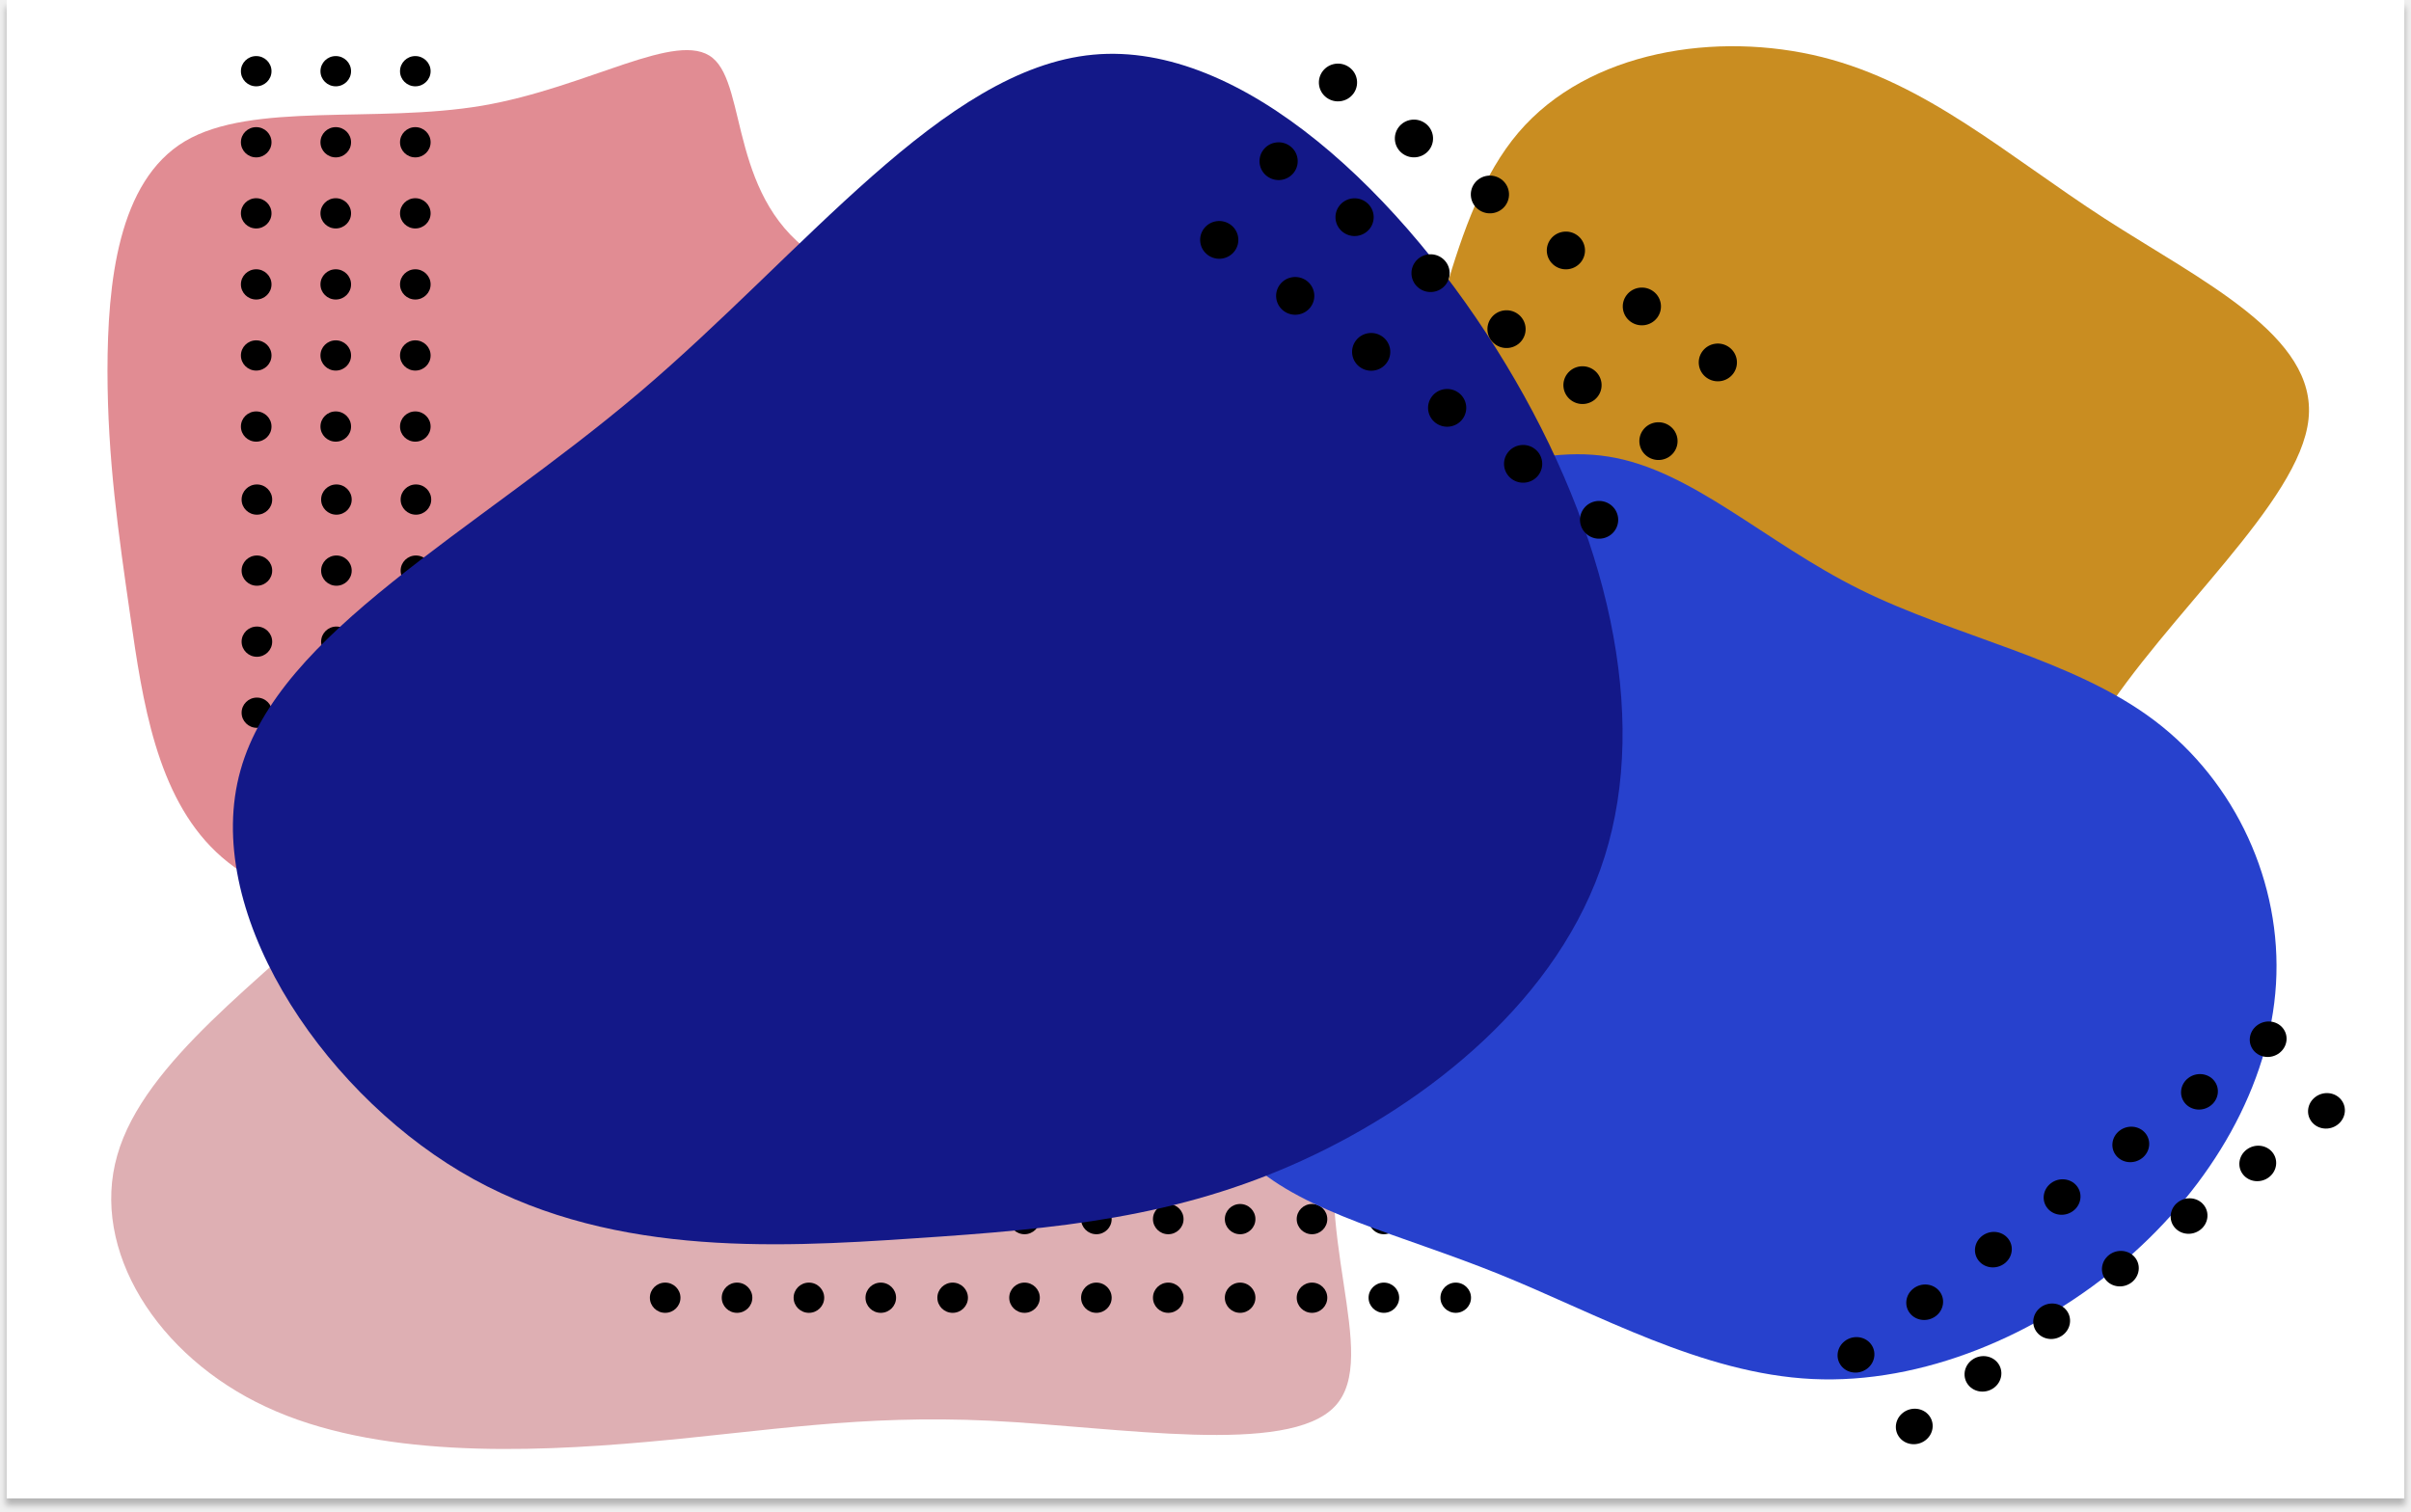
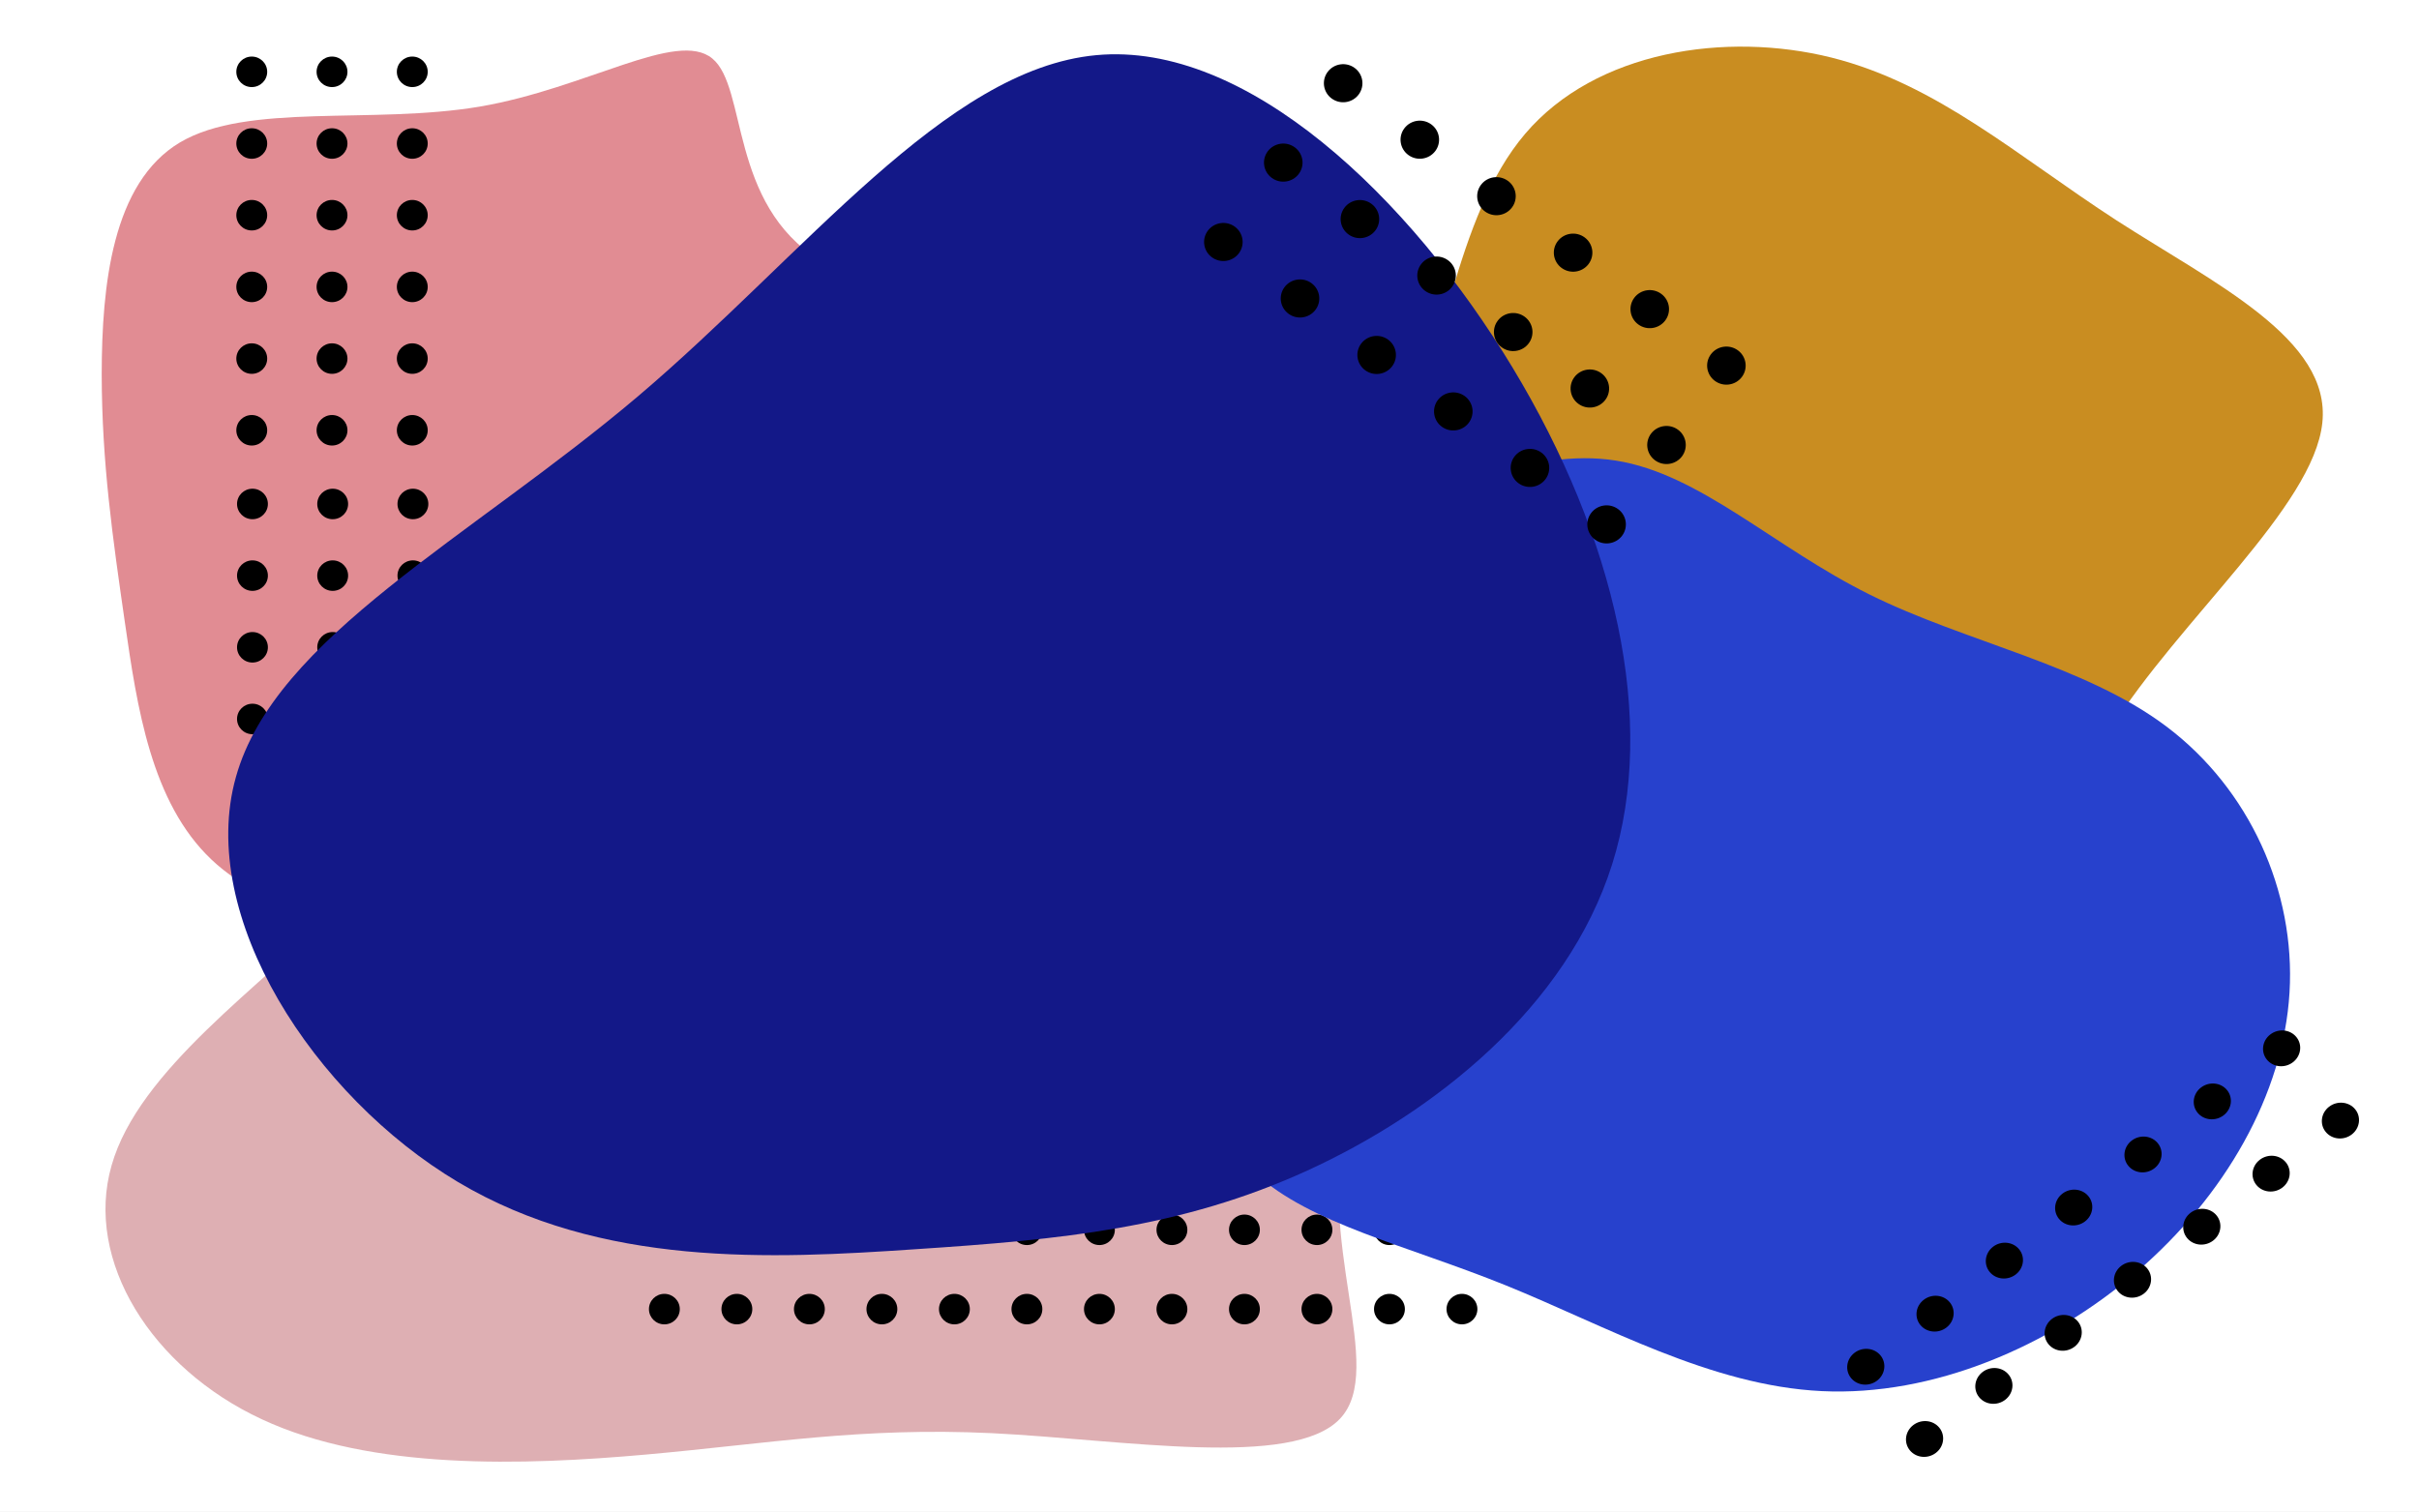
- <svg xmlns="http://www.w3.org/2000/svg" width="1448" height="908" viewBox="0 0 1448 908" fill="none">
-   <g filter="url(#filter0_d)">
-     <rect x="4" width="1440" height="900" fill="white" />
-     <path d="M733.793 366.431C818.168 381.379 909.668 415.567 912.105 467.811C914.543 520.055 827.918 590.207 806.73 663.911C785.73 737.615 829.98 814.871 801.668 844.767C773.355 874.663 672.48 857.199 594.48 853.351C516.48 849.651 461.355 859.567 388.605 866.079C315.668 872.591 225.105 875.551 159.855 845.063C94.418 814.723 54.105 750.787 70.418 693.955C86.543 637.123 159.292 587.395 207.48 539.147C255.668 490.899 279.293 443.983 322.98 414.383C366.855 384.783 430.605 372.351 501.293 364.063C571.98 355.775 649.23 351.483 733.793 366.431Z" fill="#DEAFB3" />
-     <path d="M427.966 34.779C449.032 51.986 437.763 121.216 492.12 155.077C546.477 188.938 666.632 187.381 674.136 207.516C681.469 227.701 576.294 269.384 516.836 307.455C457.379 345.527 443.639 379.986 413.843 422.996C384.188 465.812 338.619 516.986 284.067 537.08C229.485 557.029 165.719 545.802 129.832 511.765C93.945 477.728 85.595 420.978 78.331 370.522C71.038 319.922 64.631 275.519 64.546 222.872C64.603 170.031 70.781 108.849 111.113 84.808C151.473 60.911 225.644 74.251 289.516 63.489C353.358 52.582 406.901 17.572 427.966 34.779Z" fill="#E18C93" />
-     <ellipse cx="154.287" cy="300.068" rx="9.184" ry="9.08" fill="black" />
-     <ellipse cx="154.287" cy="342.743" rx="9.184" ry="9.08" fill="black" />
-     <ellipse cx="154.287" cy="385.417" rx="9.184" ry="9.08" fill="black" />
-     <ellipse cx="154.287" cy="428.092" rx="9.184" ry="9.08" fill="black" />
-     <ellipse cx="154.287" cy="470.767" rx="9.184" ry="9.08" fill="black" />
-     <ellipse cx="154.287" cy="513.442" rx="9.184" ry="9.08" fill="black" />
-     <ellipse cx="202.043" cy="300.068" rx="9.184" ry="9.08" fill="black" />
-     <ellipse cx="202.043" cy="342.743" rx="9.184" ry="9.08" fill="black" />
-     <ellipse cx="202.043" cy="385.417" rx="9.184" ry="9.08" fill="black" />
-     <ellipse cx="202.043" cy="428.092" rx="9.184" ry="9.08" fill="black" />
-     <ellipse cx="202.043" cy="470.767" rx="9.184" ry="9.08" fill="black" />
-     <ellipse cx="202.043" cy="513.442" rx="9.184" ry="9.08" fill="black" />
-     <ellipse cx="249.798" cy="300.068" rx="9.184" ry="9.08" fill="black" />
-     <ellipse cx="249.798" cy="342.743" rx="9.184" ry="9.08" fill="black" />
-     <ellipse cx="249.798" cy="385.417" rx="9.184" ry="9.08" fill="black" />
-     <ellipse cx="249.798" cy="428.092" rx="9.184" ry="9.08" fill="black" />
-     <ellipse cx="249.798" cy="470.767" rx="9.184" ry="9.08" fill="black" />
-     <ellipse cx="249.798" cy="513.442" rx="9.184" ry="9.08" fill="black" />
-     <ellipse cx="399.491" cy="779.479" rx="9.08" ry="9.184" transform="rotate(-90 399.491 779.479)" fill="black" />
-     <ellipse cx="442.654" cy="779.479" rx="9.08" ry="9.184" transform="rotate(-90 442.654 779.479)" fill="black" />
-     <ellipse cx="485.818" cy="779.479" rx="9.08" ry="9.184" transform="rotate(-90 485.818 779.479)" fill="black" />
-     <ellipse cx="528.981" cy="779.479" rx="9.08" ry="9.184" transform="rotate(-90 528.981 779.479)" fill="black" />
-     <ellipse cx="572.144" cy="779.479" rx="9.08" ry="9.184" transform="rotate(-90 572.144 779.479)" fill="black" />
-     <ellipse cx="615.308" cy="779.479" rx="9.08" ry="9.184" transform="rotate(-90 615.308 779.479)" fill="black" />
-     <ellipse cx="399.491" cy="732.264" rx="9.08" ry="9.184" transform="rotate(-90 399.491 732.264)" fill="black" />
-     <ellipse cx="442.654" cy="732.264" rx="9.08" ry="9.184" transform="rotate(-90 442.654 732.264)" fill="black" />
-     <ellipse cx="485.818" cy="732.264" rx="9.08" ry="9.184" transform="rotate(-90 485.818 732.264)" fill="black" />
-     <ellipse cx="528.981" cy="732.264" rx="9.08" ry="9.184" transform="rotate(-90 528.981 732.264)" fill="black" />
-     <ellipse cx="572.144" cy="732.264" rx="9.08" ry="9.184" transform="rotate(-90 572.144 732.264)" fill="black" />
-     <ellipse cx="615.308" cy="732.264" rx="9.08" ry="9.184" transform="rotate(-90 615.308 732.264)" fill="black" />
-     <ellipse cx="399.491" cy="685.049" rx="9.08" ry="9.184" transform="rotate(-90 399.491 685.049)" fill="black" />
-     <ellipse cx="442.654" cy="685.049" rx="9.08" ry="9.184" transform="rotate(-90 442.654 685.049)" fill="black" />
-     <ellipse cx="485.818" cy="685.049" rx="9.08" ry="9.184" transform="rotate(-90 485.818 685.049)" fill="black" />
-     <ellipse cx="528.981" cy="685.049" rx="9.08" ry="9.184" transform="rotate(-90 528.981 685.049)" fill="black" />
-     <ellipse cx="572.144" cy="685.049" rx="9.08" ry="9.184" transform="rotate(-90 572.144 685.049)" fill="black" />
-     <ellipse cx="615.308" cy="685.049" rx="9.08" ry="9.184" transform="rotate(-90 615.308 685.049)" fill="black" />
-     <ellipse cx="658.471" cy="779.479" rx="9.08" ry="9.184" transform="rotate(-90 658.471 779.479)" fill="black" />
-     <ellipse cx="701.634" cy="779.479" rx="9.08" ry="9.184" transform="rotate(-90 701.634 779.479)" fill="black" />
-     <ellipse cx="744.797" cy="779.479" rx="9.08" ry="9.184" transform="rotate(-90 744.797 779.479)" fill="black" />
-     <ellipse cx="787.961" cy="779.479" rx="9.08" ry="9.184" transform="rotate(-90 787.961 779.479)" fill="black" />
-     <ellipse cx="831.124" cy="779.479" rx="9.08" ry="9.184" transform="rotate(-90 831.124 779.479)" fill="black" />
-     <ellipse cx="874.287" cy="779.479" rx="9.08" ry="9.184" transform="rotate(-90 874.287 779.479)" fill="black" />
-     <ellipse cx="658.471" cy="732.264" rx="9.08" ry="9.184" transform="rotate(-90 658.471 732.264)" fill="black" />
-     <ellipse cx="701.634" cy="732.264" rx="9.08" ry="9.184" transform="rotate(-90 701.634 732.264)" fill="black" />
-     <ellipse cx="744.797" cy="732.264" rx="9.08" ry="9.184" transform="rotate(-90 744.797 732.264)" fill="black" />
-     <ellipse cx="787.961" cy="732.264" rx="9.08" ry="9.184" transform="rotate(-90 787.961 732.264)" fill="black" />
-     <ellipse cx="831.124" cy="732.264" rx="9.08" ry="9.184" transform="rotate(-90 831.124 732.264)" fill="black" />
-     <ellipse cx="874.287" cy="732.264" rx="9.08" ry="9.184" transform="rotate(-90 874.287 732.264)" fill="black" />
-     <path d="M1025.35 739.946C957.991 762.029 884.238 760.797 832.538 731.295C780.839 701.794 751.323 643.913 733.622 587.166C716.052 530.308 710.26 474.8 732.799 427.778C755.115 380.758 805.855 342.331 834.371 279.511C863.017 216.581 869.793 129.146 911.89 79.68C953.986 30.213 1031.53 18.605 1094.31 34.296C1157.19 50.094 1205.29 93.191 1263.86 131.156C1322.56 169.011 1391.81 201.84 1386.45 251.762C1381.19 301.791 1301.18 369.023 1260.21 434.403C1219.23 499.783 1217.16 563.42 1185.66 617.83C1154.02 672.35 1092.84 717.752 1025.35 739.946Z" fill="#C98D21" />
-     <path d="M1116.95 353.999C1174.22 382.468 1244.91 395.735 1293.91 432.773C1342.91 469.811 1370.56 530.482 1366.92 591.014C1363.28 651.685 1328.51 712.079 1276.2 757.132C1224.05 802.048 1154.52 831.485 1088.47 828.306C1022.25 825.127 959.679 789.333 900.249 765.286C840.653 741.239 784.368 728.801 751.259 698.673C718.316 668.683 708.383 620.727 677.261 563.927C646.139 507.126 593.827 441.48 611.375 399.605C628.922 357.73 716.33 339.626 788.176 316.684C859.856 293.881 915.976 266.241 965.97 274.256C1015.96 282.134 1059.83 325.667 1116.95 353.999Z" fill="#2741CD" />
-     <path d="M904.427 218.901C965.599 320.117 990.673 429.045 963.716 514.55C936.759 600.056 857.522 662.529 782.28 696.957C707.039 731.384 635.338 738.135 549.134 743.809C462.909 749.689 361.952 754.677 276.489 703.722C191.027 652.767 121.079 545.663 144.428 462.695C167.592 379.499 284.053 320.439 383.77 235.977C483.509 151.31 566.503 41.241 656.543 32.846C746.377 24.429 843.44 117.912 904.427 218.901Z" fill="#131888" />
-     <ellipse rx="11.386" ry="11.425" transform="matrix(0.602232 -0.798321 0.804977 0.593305 732.253 144.087)" fill="black" />
-     <ellipse rx="11.386" ry="11.425" transform="matrix(0.602232 -0.798321 0.804977 0.593305 777.88 177.717)" fill="black" />
-     <ellipse rx="11.386" ry="11.425" transform="matrix(0.602232 -0.798321 0.804977 0.593305 823.506 211.346)" fill="black" />
-     <ellipse rx="11.386" ry="11.425" transform="matrix(0.602232 -0.798321 0.804977 0.593305 869.134 244.975)" fill="black" />
-     <ellipse rx="11.386" ry="11.425" transform="matrix(0.602232 -0.798321 0.804977 0.593305 914.761 278.604)" fill="black" />
-     <ellipse rx="11.386" ry="11.425" transform="matrix(0.602232 -0.798321 0.804977 0.593305 960.388 312.234)" fill="black" />
-     <ellipse rx="11.386" ry="11.425" transform="matrix(0.602232 -0.798321 0.804977 0.593305 767.911 96.8191)" fill="black" />
-     <ellipse rx="11.386" ry="11.425" transform="matrix(0.602232 -0.798321 0.804977 0.593305 813.537 130.448)" fill="black" />
-     <ellipse rx="11.386" ry="11.425" transform="matrix(0.602232 -0.798321 0.804977 0.593305 859.165 164.078)" fill="black" />
-     <ellipse rx="11.386" ry="11.425" transform="matrix(0.602232 -0.798321 0.804977 0.593305 904.792 197.707)" fill="black" />
-     <ellipse rx="11.386" ry="11.425" transform="matrix(0.602232 -0.798321 0.804977 0.593305 950.419 231.336)" fill="black" />
-     <ellipse rx="11.386" ry="11.425" transform="matrix(0.602232 -0.798321 0.804977 0.593305 996.046 264.965)" fill="black" />
-     <ellipse rx="11.386" ry="11.425" transform="matrix(0.602232 -0.798321 0.804977 0.593305 803.568 49.551)" fill="black" />
-     <ellipse rx="11.386" ry="11.425" transform="matrix(0.602232 -0.798321 0.804977 0.593305 849.195 83.1802)" fill="black" />
-     <ellipse rx="11.386" ry="11.425" transform="matrix(0.602232 -0.798321 0.804977 0.593305 894.822 116.809)" fill="black" />
-     <ellipse rx="11.386" ry="11.425" transform="matrix(0.602232 -0.798321 0.804977 0.593305 940.449 150.439)" fill="black" />
-     <ellipse rx="11.386" ry="11.425" transform="matrix(0.602232 -0.798321 0.804977 0.593305 986.077 184.068)" fill="black" />
-     <ellipse rx="11.386" ry="11.425" transform="matrix(0.602232 -0.798321 0.804977 0.593305 1031.7 217.697)" fill="black" />
-     <ellipse cx="153.87" cy="42.765" rx="9.188" ry="9.082" fill="black" />
-     <ellipse cx="153.87" cy="85.451" rx="9.188" ry="9.082" fill="black" />
-     <ellipse cx="153.87" cy="128.138" rx="9.188" ry="9.082" fill="black" />
-     <ellipse cx="153.87" cy="170.824" rx="9.188" ry="9.082" fill="black" />
-     <ellipse cx="153.87" cy="213.511" rx="9.188" ry="9.082" fill="black" />
-     <ellipse cx="153.87" cy="256.198" rx="9.188" ry="9.082" fill="black" />
-     <ellipse cx="201.649" cy="42.765" rx="9.188" ry="9.082" fill="black" />
-     <ellipse cx="201.649" cy="85.451" rx="9.188" ry="9.082" fill="black" />
-     <ellipse cx="201.649" cy="128.138" rx="9.188" ry="9.082" fill="black" />
-     <ellipse cx="201.649" cy="170.824" rx="9.188" ry="9.082" fill="black" />
-     <ellipse cx="201.649" cy="213.511" rx="9.188" ry="9.082" fill="black" />
-     <ellipse cx="201.649" cy="256.198" rx="9.188" ry="9.082" fill="black" />
-     <ellipse cx="249.429" cy="42.765" rx="9.188" ry="9.082" fill="black" />
-     <ellipse cx="249.429" cy="85.451" rx="9.188" ry="9.082" fill="black" />
-     <ellipse cx="249.429" cy="128.138" rx="9.188" ry="9.082" fill="black" />
-     <ellipse cx="249.429" cy="170.824" rx="9.188" ry="9.082" fill="black" />
-     <ellipse cx="249.429" cy="213.511" rx="9.188" ry="9.082" fill="black" />
-     <ellipse cx="249.429" cy="256.198" rx="9.188" ry="9.082" fill="black" />
-     <ellipse rx="10.665" ry="11.057" transform="matrix(0.631169 0.775645 -0.793927 0.608013 1362.22 624.212)" fill="black" />
-     <ellipse rx="10.665" ry="11.057" transform="matrix(0.631169 0.775645 -0.793927 0.608013 1320.96 655.809)" fill="black" />
-     <ellipse rx="10.665" ry="11.057" transform="matrix(0.631169 0.775645 -0.793927 0.608013 1279.71 687.406)" fill="black" />
-     <ellipse rx="10.665" ry="11.057" transform="matrix(0.631169 0.775645 -0.793927 0.608013 1238.45 719.003)" fill="black" />
-     <ellipse rx="10.665" ry="11.057" transform="matrix(0.631169 0.775645 -0.793927 0.608013 1197.19 750.6)" fill="black" />
-     <ellipse rx="10.665" ry="11.057" transform="matrix(0.631169 0.775645 -0.793927 0.608013 1155.93 782.197)" fill="black" />
-     <ellipse rx="10.665" ry="11.057" transform="matrix(0.631169 0.775645 -0.793927 0.608013 1397.23 667.227)" fill="black" />
-     <ellipse rx="10.665" ry="11.057" transform="matrix(0.631169 0.775645 -0.793927 0.608013 1355.97 698.824)" fill="black" />
-     <ellipse rx="10.665" ry="11.057" transform="matrix(0.631169 0.775645 -0.793927 0.608013 1314.71 730.421)" fill="black" />
-     <ellipse rx="10.665" ry="11.057" transform="matrix(0.631169 0.775645 -0.793927 0.608013 1273.45 762.018)" fill="black" />
-     <ellipse rx="10.665" ry="11.057" transform="matrix(0.631169 0.775645 -0.793927 0.608013 1232.19 793.615)" fill="black" />
-     <ellipse rx="10.665" ry="11.057" transform="matrix(0.631169 0.775645 -0.793927 0.608013 1190.93 825.212)" fill="black" />
-     <ellipse rx="10.665" ry="11.057" transform="matrix(0.631169 0.775645 -0.793927 0.608013 1114.67 813.794)" fill="black" />
-     <ellipse rx="10.665" ry="11.057" transform="matrix(0.631169 0.775645 -0.793927 0.608013 1149.67 856.81)" fill="black" />
-   </g>
-   <defs>
-     <filter id="filter0_d" x="0" y="0" width="1448" height="908" filterUnits="userSpaceOnUse" color-interpolation-filters="sRGB">
-       <feFlood flood-opacity="0" result="BackgroundImageFix" />
-       <feColorMatrix in="SourceAlpha" type="matrix" values="0 0 0 0 0 0 0 0 0 0 0 0 0 0 0 0 0 0 127 0" />
-       <feOffset dy="4" />
-       <feGaussianBlur stdDeviation="2" />
-       <feColorMatrix type="matrix" values="0 0 0 0 0 0 0 0 0 0 0 0 0 0 0 0 0 0 0.25 0" />
-       <feBlend mode="normal" in2="BackgroundImageFix" result="effect1_dropShadow" />
-       <feBlend mode="normal" in="SourceGraphic" in2="effect1_dropShadow" result="shape" />
-     </filter>
-   </defs>
+ <svg xmlns="http://www.w3.org/2000/svg" width="1440" height="900" viewBox="0 0 1440 900" fill="none">
+   <rect width="1440" height="900" fill="white" />
+   <path d="M729.793 366.431C814.168 381.379 905.668 415.567 908.105 467.811C910.543 520.055 823.918 590.207 802.73 663.911C781.73 737.615 825.98 814.871 797.668 844.767C769.355 874.663 668.48 857.199 590.48 853.351C512.48 849.651 457.355 859.567 384.605 866.079C311.668 872.591 221.105 875.551 155.855 845.063C90.418 814.723 50.105 750.787 66.418 693.955C82.543 637.123 155.292 587.395 203.48 539.147C251.668 490.899 275.293 443.983 318.98 414.383C362.855 384.783 426.605 372.351 497.293 364.063C567.98 355.775 645.23 351.483 729.793 366.431Z" fill="#DEAFB3" />
+   <path d="M423.966 34.779C445.032 51.986 433.763 121.216 488.12 155.077C542.477 188.938 662.632 187.381 670.136 207.516C677.469 227.701 572.294 269.384 512.836 307.455C453.379 345.527 439.639 379.986 409.843 422.996C380.188 465.812 334.619 516.986 280.067 537.08C225.485 557.029 161.719 545.802 125.832 511.765C89.945 477.728 81.595 420.978 74.331 370.522C67.038 319.922 60.631 275.519 60.546 222.872C60.603 170.031 66.781 108.849 107.113 84.808C147.473 60.911 221.644 74.251 285.516 63.489C349.358 52.582 402.901 17.572 423.966 34.779Z" fill="#E18C93" />
+   <ellipse cx="150.287" cy="300.068" rx="9.184" ry="9.08" fill="black" />
+   <ellipse cx="150.287" cy="342.743" rx="9.184" ry="9.08" fill="black" />
+   <ellipse cx="150.287" cy="385.417" rx="9.184" ry="9.08" fill="black" />
+   <ellipse cx="150.287" cy="428.092" rx="9.184" ry="9.08" fill="black" />
+   <ellipse cx="150.287" cy="470.767" rx="9.184" ry="9.08" fill="black" />
+   <ellipse cx="150.287" cy="513.442" rx="9.184" ry="9.08" fill="black" />
+   <ellipse cx="198.043" cy="300.068" rx="9.184" ry="9.08" fill="black" />
+   <ellipse cx="198.043" cy="342.743" rx="9.184" ry="9.08" fill="black" />
+   <ellipse cx="198.043" cy="385.417" rx="9.184" ry="9.08" fill="black" />
+   <ellipse cx="198.043" cy="428.092" rx="9.184" ry="9.08" fill="black" />
+   <ellipse cx="198.043" cy="470.767" rx="9.184" ry="9.08" fill="black" />
+   <ellipse cx="198.043" cy="513.442" rx="9.184" ry="9.08" fill="black" />
+   <ellipse cx="245.798" cy="300.068" rx="9.184" ry="9.08" fill="black" />
+   <ellipse cx="245.798" cy="342.743" rx="9.184" ry="9.08" fill="black" />
+   <ellipse cx="245.798" cy="385.417" rx="9.184" ry="9.08" fill="black" />
+   <ellipse cx="245.798" cy="428.092" rx="9.184" ry="9.08" fill="black" />
+   <ellipse cx="245.798" cy="470.767" rx="9.184" ry="9.08" fill="black" />
+   <ellipse cx="245.798" cy="513.442" rx="9.184" ry="9.08" fill="black" />
+   <ellipse cx="395.491" cy="779.479" rx="9.08" ry="9.184" transform="rotate(-90 395.491 779.479)" fill="black" />
+   <ellipse cx="438.654" cy="779.479" rx="9.08" ry="9.184" transform="rotate(-90 438.654 779.479)" fill="black" />
+   <ellipse cx="481.818" cy="779.479" rx="9.08" ry="9.184" transform="rotate(-90 481.818 779.479)" fill="black" />
+   <ellipse cx="524.981" cy="779.479" rx="9.08" ry="9.184" transform="rotate(-90 524.981 779.479)" fill="black" />
+   <ellipse cx="568.144" cy="779.479" rx="9.08" ry="9.184" transform="rotate(-90 568.144 779.479)" fill="black" />
+   <ellipse cx="611.308" cy="779.479" rx="9.08" ry="9.184" transform="rotate(-90 611.308 779.479)" fill="black" />
+   <ellipse cx="395.491" cy="732.264" rx="9.08" ry="9.184" transform="rotate(-90 395.491 732.264)" fill="black" />
+   <ellipse cx="438.654" cy="732.264" rx="9.08" ry="9.184" transform="rotate(-90 438.654 732.264)" fill="black" />
+   <ellipse cx="481.818" cy="732.264" rx="9.08" ry="9.184" transform="rotate(-90 481.818 732.264)" fill="black" />
+   <ellipse cx="524.981" cy="732.264" rx="9.08" ry="9.184" transform="rotate(-90 524.981 732.264)" fill="black" />
+   <ellipse cx="568.144" cy="732.264" rx="9.08" ry="9.184" transform="rotate(-90 568.144 732.264)" fill="black" />
+   <ellipse cx="611.308" cy="732.264" rx="9.08" ry="9.184" transform="rotate(-90 611.308 732.264)" fill="black" />
+   <ellipse cx="395.491" cy="685.049" rx="9.08" ry="9.184" transform="rotate(-90 395.491 685.049)" fill="black" />
+   <ellipse cx="438.654" cy="685.049" rx="9.08" ry="9.184" transform="rotate(-90 438.654 685.049)" fill="black" />
+   <ellipse cx="481.818" cy="685.049" rx="9.08" ry="9.184" transform="rotate(-90 481.818 685.049)" fill="black" />
+   <ellipse cx="524.981" cy="685.049" rx="9.08" ry="9.184" transform="rotate(-90 524.981 685.049)" fill="black" />
+   <ellipse cx="568.144" cy="685.049" rx="9.08" ry="9.184" transform="rotate(-90 568.144 685.049)" fill="black" />
+   <ellipse cx="611.308" cy="685.049" rx="9.08" ry="9.184" transform="rotate(-90 611.308 685.049)" fill="black" />
+   <ellipse cx="654.471" cy="779.479" rx="9.08" ry="9.184" transform="rotate(-90 654.471 779.479)" fill="black" />
+   <ellipse cx="697.634" cy="779.479" rx="9.08" ry="9.184" transform="rotate(-90 697.634 779.479)" fill="black" />
+   <ellipse cx="740.797" cy="779.479" rx="9.08" ry="9.184" transform="rotate(-90 740.797 779.479)" fill="black" />
+   <ellipse cx="783.961" cy="779.479" rx="9.08" ry="9.184" transform="rotate(-90 783.961 779.479)" fill="black" />
+   <ellipse cx="827.124" cy="779.479" rx="9.08" ry="9.184" transform="rotate(-90 827.124 779.479)" fill="black" />
+   <ellipse cx="870.287" cy="779.479" rx="9.08" ry="9.184" transform="rotate(-90 870.287 779.479)" fill="black" />
+   <ellipse cx="654.471" cy="732.264" rx="9.08" ry="9.184" transform="rotate(-90 654.471 732.264)" fill="black" />
+   <ellipse cx="697.634" cy="732.264" rx="9.08" ry="9.184" transform="rotate(-90 697.634 732.264)" fill="black" />
+   <ellipse cx="740.797" cy="732.264" rx="9.08" ry="9.184" transform="rotate(-90 740.797 732.264)" fill="black" />
+   <ellipse cx="783.961" cy="732.264" rx="9.08" ry="9.184" transform="rotate(-90 783.961 732.264)" fill="black" />
+   <ellipse cx="827.124" cy="732.264" rx="9.08" ry="9.184" transform="rotate(-90 827.124 732.264)" fill="black" />
+   <ellipse cx="870.287" cy="732.264" rx="9.08" ry="9.184" transform="rotate(-90 870.287 732.264)" fill="black" />
+   <path d="M1021.35 739.946C953.991 762.029 880.238 760.797 828.538 731.295C776.839 701.794 747.323 643.913 729.622 587.166C712.052 530.308 706.26 474.8 728.799 427.778C751.115 380.758 801.855 342.331 830.371 279.511C859.017 216.581 865.793 129.146 907.89 79.68C949.986 30.213 1027.53 18.605 1090.31 34.296C1153.19 50.094 1201.29 93.191 1259.86 131.156C1318.56 169.011 1387.81 201.84 1382.45 251.762C1377.19 301.791 1297.18 369.023 1256.21 434.403C1215.23 499.783 1213.16 563.42 1181.66 617.83C1150.02 672.35 1088.84 717.752 1021.35 739.946Z" fill="#C98D21" />
+   <path d="M1112.95 353.999C1170.22 382.468 1240.91 395.735 1289.91 432.773C1338.91 469.811 1366.56 530.482 1362.92 591.014C1359.28 651.685 1324.51 712.079 1272.2 757.132C1220.05 802.048 1150.52 831.485 1084.47 828.306C1018.25 825.127 955.679 789.333 896.249 765.286C836.653 741.239 780.368 728.801 747.259 698.673C714.316 668.683 704.383 620.727 673.261 563.927C642.139 507.126 589.827 441.48 607.375 399.605C624.922 357.73 712.33 339.626 784.176 316.684C855.856 293.881 911.976 266.241 961.97 274.256C1011.96 282.134 1055.83 325.667 1112.95 353.999Z" fill="#2741CD" />
+   <path d="M900.427 218.901C961.599 320.117 986.673 429.045 959.716 514.55C932.759 600.056 853.522 662.529 778.28 696.957C703.039 731.384 631.338 738.135 545.134 743.809C458.909 749.689 357.952 754.677 272.489 703.722C187.027 652.767 117.079 545.663 140.428 462.695C163.592 379.499 280.053 320.439 379.77 235.977C479.509 151.31 562.503 41.241 652.543 32.846C742.377 24.429 839.44 117.912 900.427 218.901Z" fill="#131888" />
+   <ellipse rx="11.386" ry="11.425" transform="matrix(0.602232 -0.798321 0.804977 0.593305 728.253 144.087)" fill="black" />
+   <ellipse rx="11.386" ry="11.425" transform="matrix(0.602232 -0.798321 0.804977 0.593305 773.88 177.717)" fill="black" />
+   <ellipse rx="11.386" ry="11.425" transform="matrix(0.602232 -0.798321 0.804977 0.593305 819.506 211.346)" fill="black" />
+   <ellipse rx="11.386" ry="11.425" transform="matrix(0.602232 -0.798321 0.804977 0.593305 865.134 244.975)" fill="black" />
+   <ellipse rx="11.386" ry="11.425" transform="matrix(0.602232 -0.798321 0.804977 0.593305 910.761 278.604)" fill="black" />
+   <ellipse rx="11.386" ry="11.425" transform="matrix(0.602232 -0.798321 0.804977 0.593305 956.388 312.234)" fill="black" />
+   <ellipse rx="11.386" ry="11.425" transform="matrix(0.602232 -0.798321 0.804977 0.593305 763.911 96.8191)" fill="black" />
+   <ellipse rx="11.386" ry="11.425" transform="matrix(0.602232 -0.798321 0.804977 0.593305 809.537 130.448)" fill="black" />
+   <ellipse rx="11.386" ry="11.425" transform="matrix(0.602232 -0.798321 0.804977 0.593305 855.165 164.078)" fill="black" />
+   <ellipse rx="11.386" ry="11.425" transform="matrix(0.602232 -0.798321 0.804977 0.593305 900.792 197.707)" fill="black" />
+   <ellipse rx="11.386" ry="11.425" transform="matrix(0.602232 -0.798321 0.804977 0.593305 946.419 231.336)" fill="black" />
+   <ellipse rx="11.386" ry="11.425" transform="matrix(0.602232 -0.798321 0.804977 0.593305 992.046 264.965)" fill="black" />
+   <ellipse rx="11.386" ry="11.425" transform="matrix(0.602232 -0.798321 0.804977 0.593305 799.568 49.551)" fill="black" />
+   <ellipse rx="11.386" ry="11.425" transform="matrix(0.602232 -0.798321 0.804977 0.593305 845.195 83.1802)" fill="black" />
+   <ellipse rx="11.386" ry="11.425" transform="matrix(0.602232 -0.798321 0.804977 0.593305 890.822 116.809)" fill="black" />
+   <ellipse rx="11.386" ry="11.425" transform="matrix(0.602232 -0.798321 0.804977 0.593305 936.449 150.439)" fill="black" />
+   <ellipse rx="11.386" ry="11.425" transform="matrix(0.602232 -0.798321 0.804977 0.593305 982.077 184.068)" fill="black" />
+   <ellipse rx="11.386" ry="11.425" transform="matrix(0.602232 -0.798321 0.804977 0.593305 1027.7 217.697)" fill="black" />
+   <ellipse cx="149.87" cy="42.765" rx="9.188" ry="9.082" fill="black" />
+   <ellipse cx="149.87" cy="85.451" rx="9.188" ry="9.082" fill="black" />
+   <ellipse cx="149.87" cy="128.138" rx="9.188" ry="9.082" fill="black" />
+   <ellipse cx="149.87" cy="170.824" rx="9.188" ry="9.082" fill="black" />
+   <ellipse cx="149.87" cy="213.511" rx="9.188" ry="9.082" fill="black" />
+   <ellipse cx="149.87" cy="256.198" rx="9.188" ry="9.082" fill="black" />
+   <ellipse cx="197.649" cy="42.765" rx="9.188" ry="9.082" fill="black" />
+   <ellipse cx="197.649" cy="85.451" rx="9.188" ry="9.082" fill="black" />
+   <ellipse cx="197.649" cy="128.138" rx="9.188" ry="9.082" fill="black" />
+   <ellipse cx="197.649" cy="170.824" rx="9.188" ry="9.082" fill="black" />
+   <ellipse cx="197.649" cy="213.511" rx="9.188" ry="9.082" fill="black" />
+   <ellipse cx="197.649" cy="256.198" rx="9.188" ry="9.082" fill="black" />
+   <ellipse cx="245.429" cy="42.765" rx="9.188" ry="9.082" fill="black" />
+   <ellipse cx="245.429" cy="85.451" rx="9.188" ry="9.082" fill="black" />
+   <ellipse cx="245.429" cy="128.138" rx="9.188" ry="9.082" fill="black" />
+   <ellipse cx="245.429" cy="170.824" rx="9.188" ry="9.082" fill="black" />
+   <ellipse cx="245.429" cy="213.511" rx="9.188" ry="9.082" fill="black" />
+   <ellipse cx="245.429" cy="256.198" rx="9.188" ry="9.082" fill="black" />
+   <ellipse rx="10.665" ry="11.057" transform="matrix(0.631169 0.775645 -0.793927 0.608013 1358.22 624.212)" fill="black" />
+   <ellipse rx="10.665" ry="11.057" transform="matrix(0.631169 0.775645 -0.793927 0.608013 1316.96 655.809)" fill="black" />
+   <ellipse rx="10.665" ry="11.057" transform="matrix(0.631169 0.775645 -0.793927 0.608013 1275.71 687.406)" fill="black" />
+   <ellipse rx="10.665" ry="11.057" transform="matrix(0.631169 0.775645 -0.793927 0.608013 1234.45 719.003)" fill="black" />
+   <ellipse rx="10.665" ry="11.057" transform="matrix(0.631169 0.775645 -0.793927 0.608013 1193.19 750.6)" fill="black" />
+   <ellipse rx="10.665" ry="11.057" transform="matrix(0.631169 0.775645 -0.793927 0.608013 1151.93 782.197)" fill="black" />
+   <ellipse rx="10.665" ry="11.057" transform="matrix(0.631169 0.775645 -0.793927 0.608013 1393.23 667.227)" fill="black" />
+   <ellipse rx="10.665" ry="11.057" transform="matrix(0.631169 0.775645 -0.793927 0.608013 1351.97 698.824)" fill="black" />
+   <ellipse rx="10.665" ry="11.057" transform="matrix(0.631169 0.775645 -0.793927 0.608013 1310.71 730.421)" fill="black" />
+   <ellipse rx="10.665" ry="11.057" transform="matrix(0.631169 0.775645 -0.793927 0.608013 1269.45 762.018)" fill="black" />
+   <ellipse rx="10.665" ry="11.057" transform="matrix(0.631169 0.775645 -0.793927 0.608013 1228.19 793.615)" fill="black" />
+   <ellipse rx="10.665" ry="11.057" transform="matrix(0.631169 0.775645 -0.793927 0.608013 1186.93 825.212)" fill="black" />
+   <ellipse rx="10.665" ry="11.057" transform="matrix(0.631169 0.775645 -0.793927 0.608013 1110.67 813.794)" fill="black" />
+   <ellipse rx="10.665" ry="11.057" transform="matrix(0.631169 0.775645 -0.793927 0.608013 1145.67 856.81)" fill="black" />
</svg>
